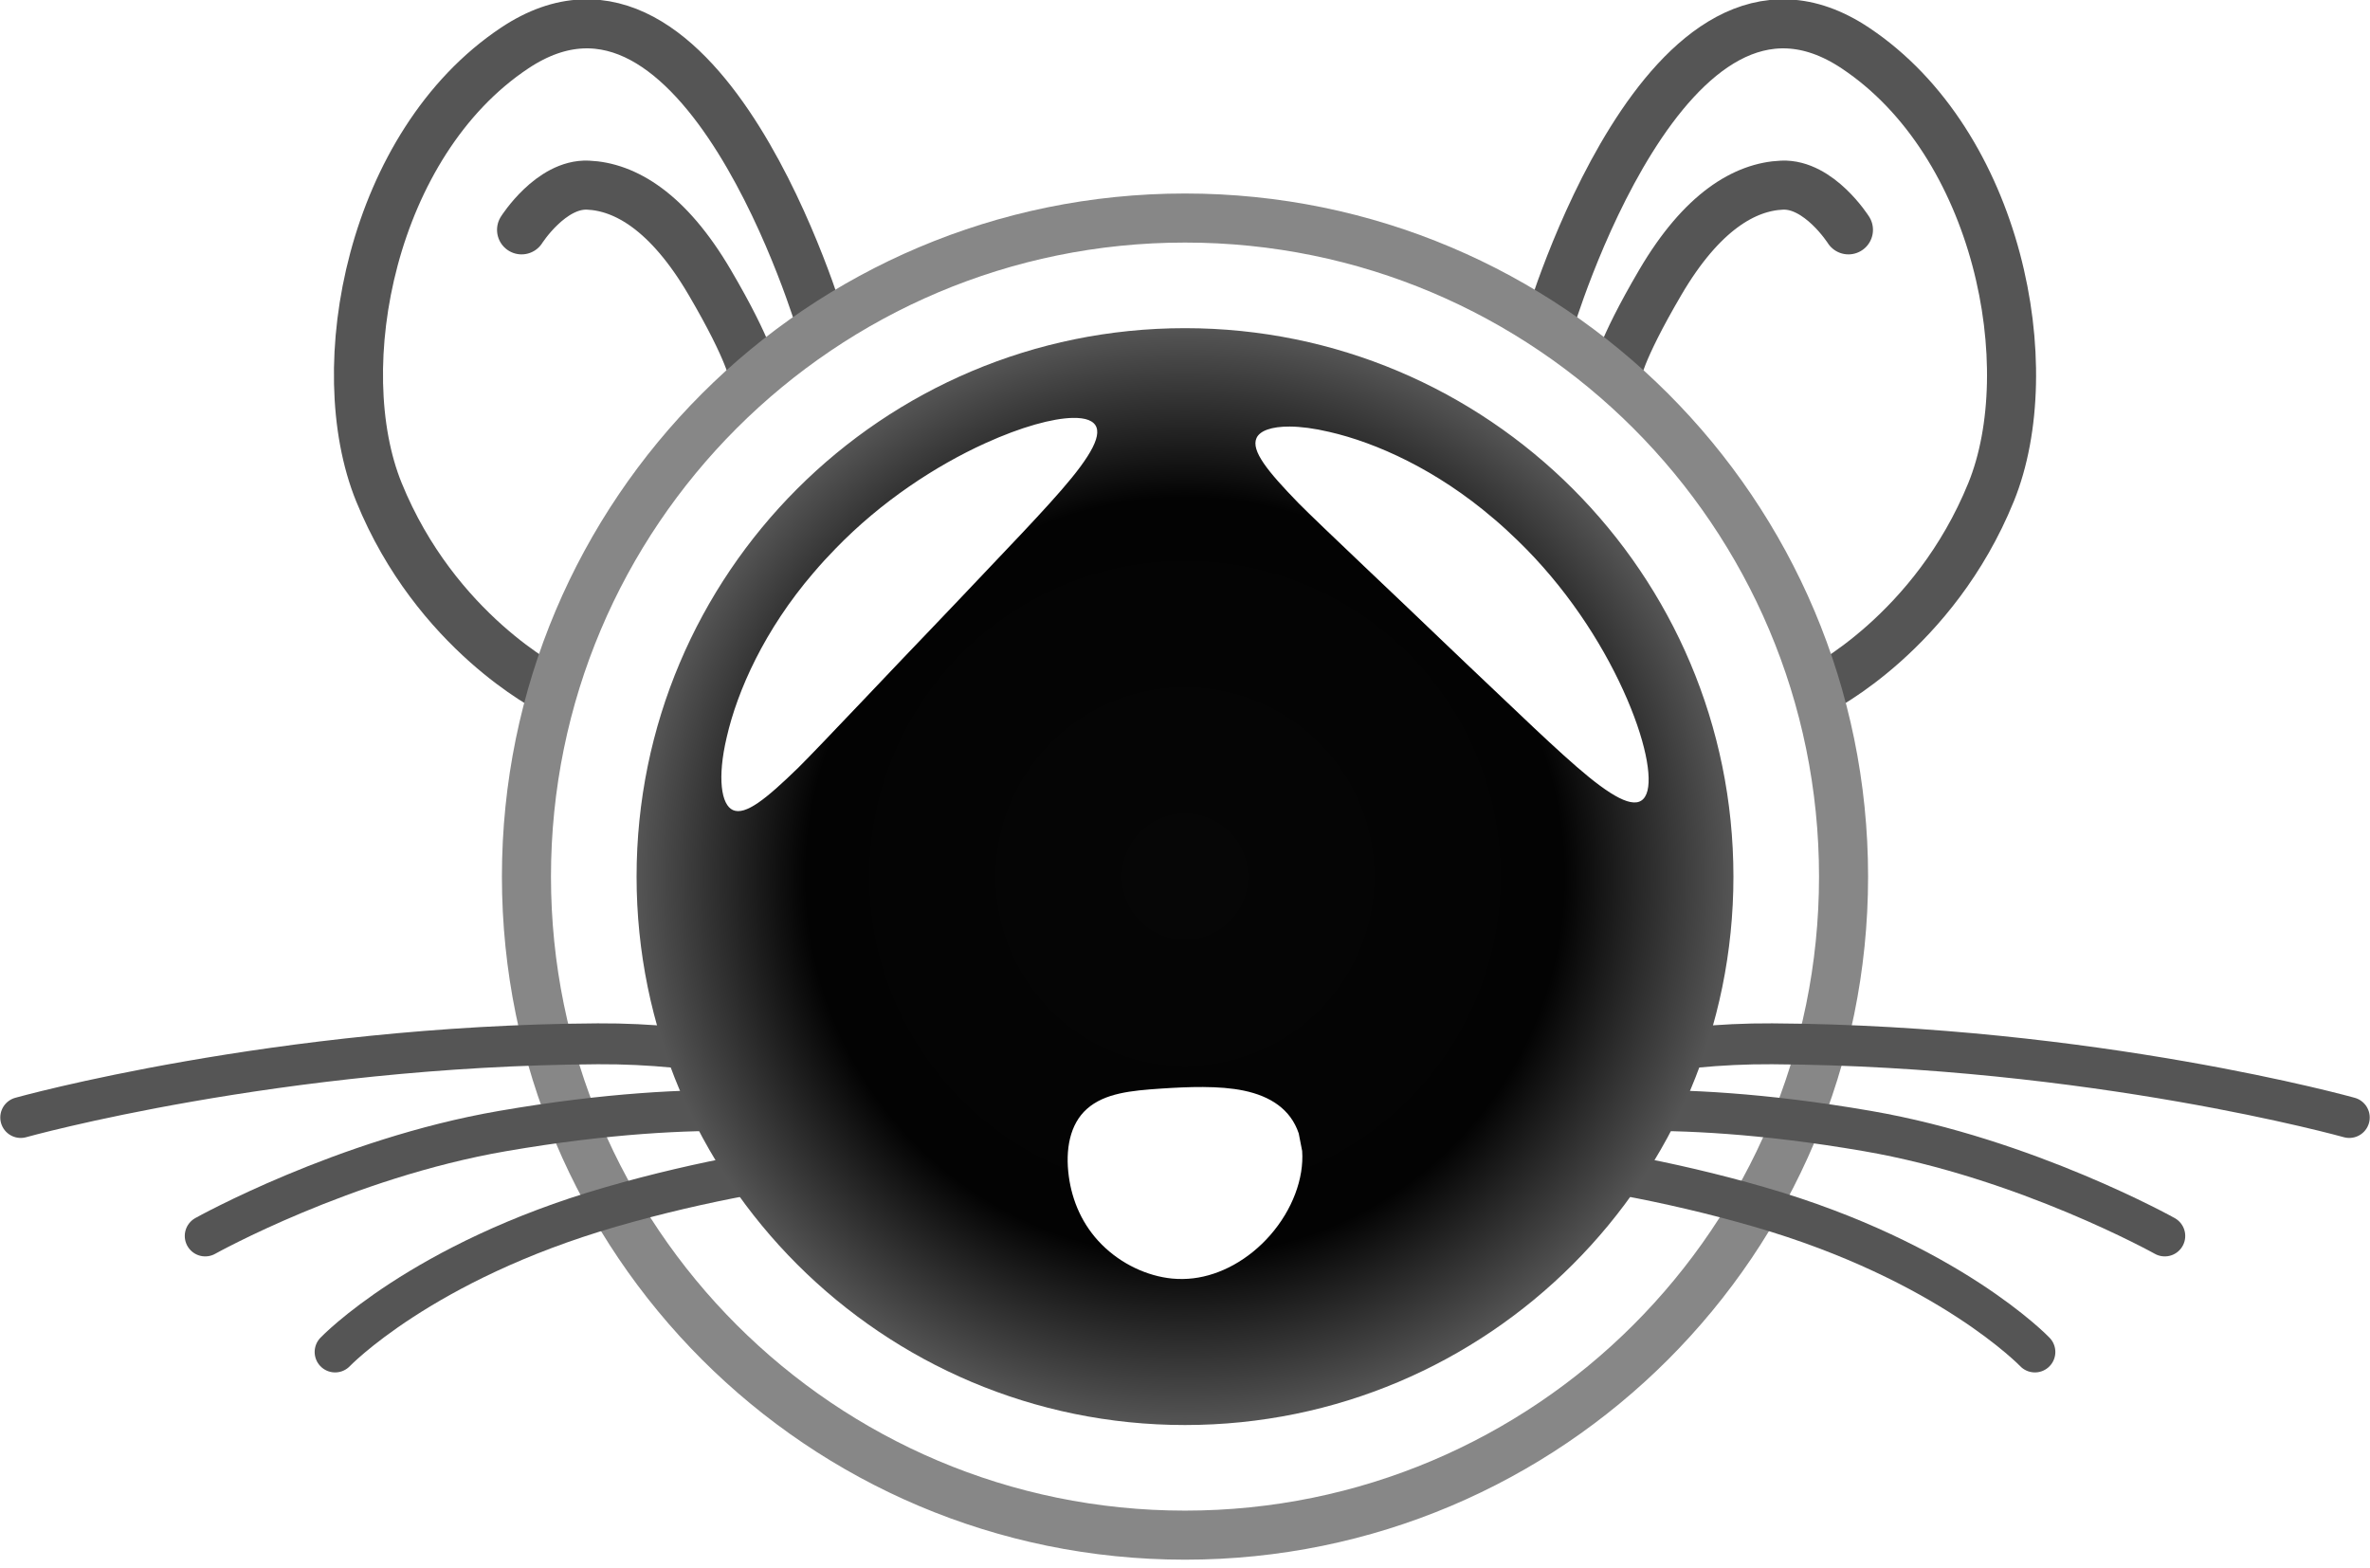
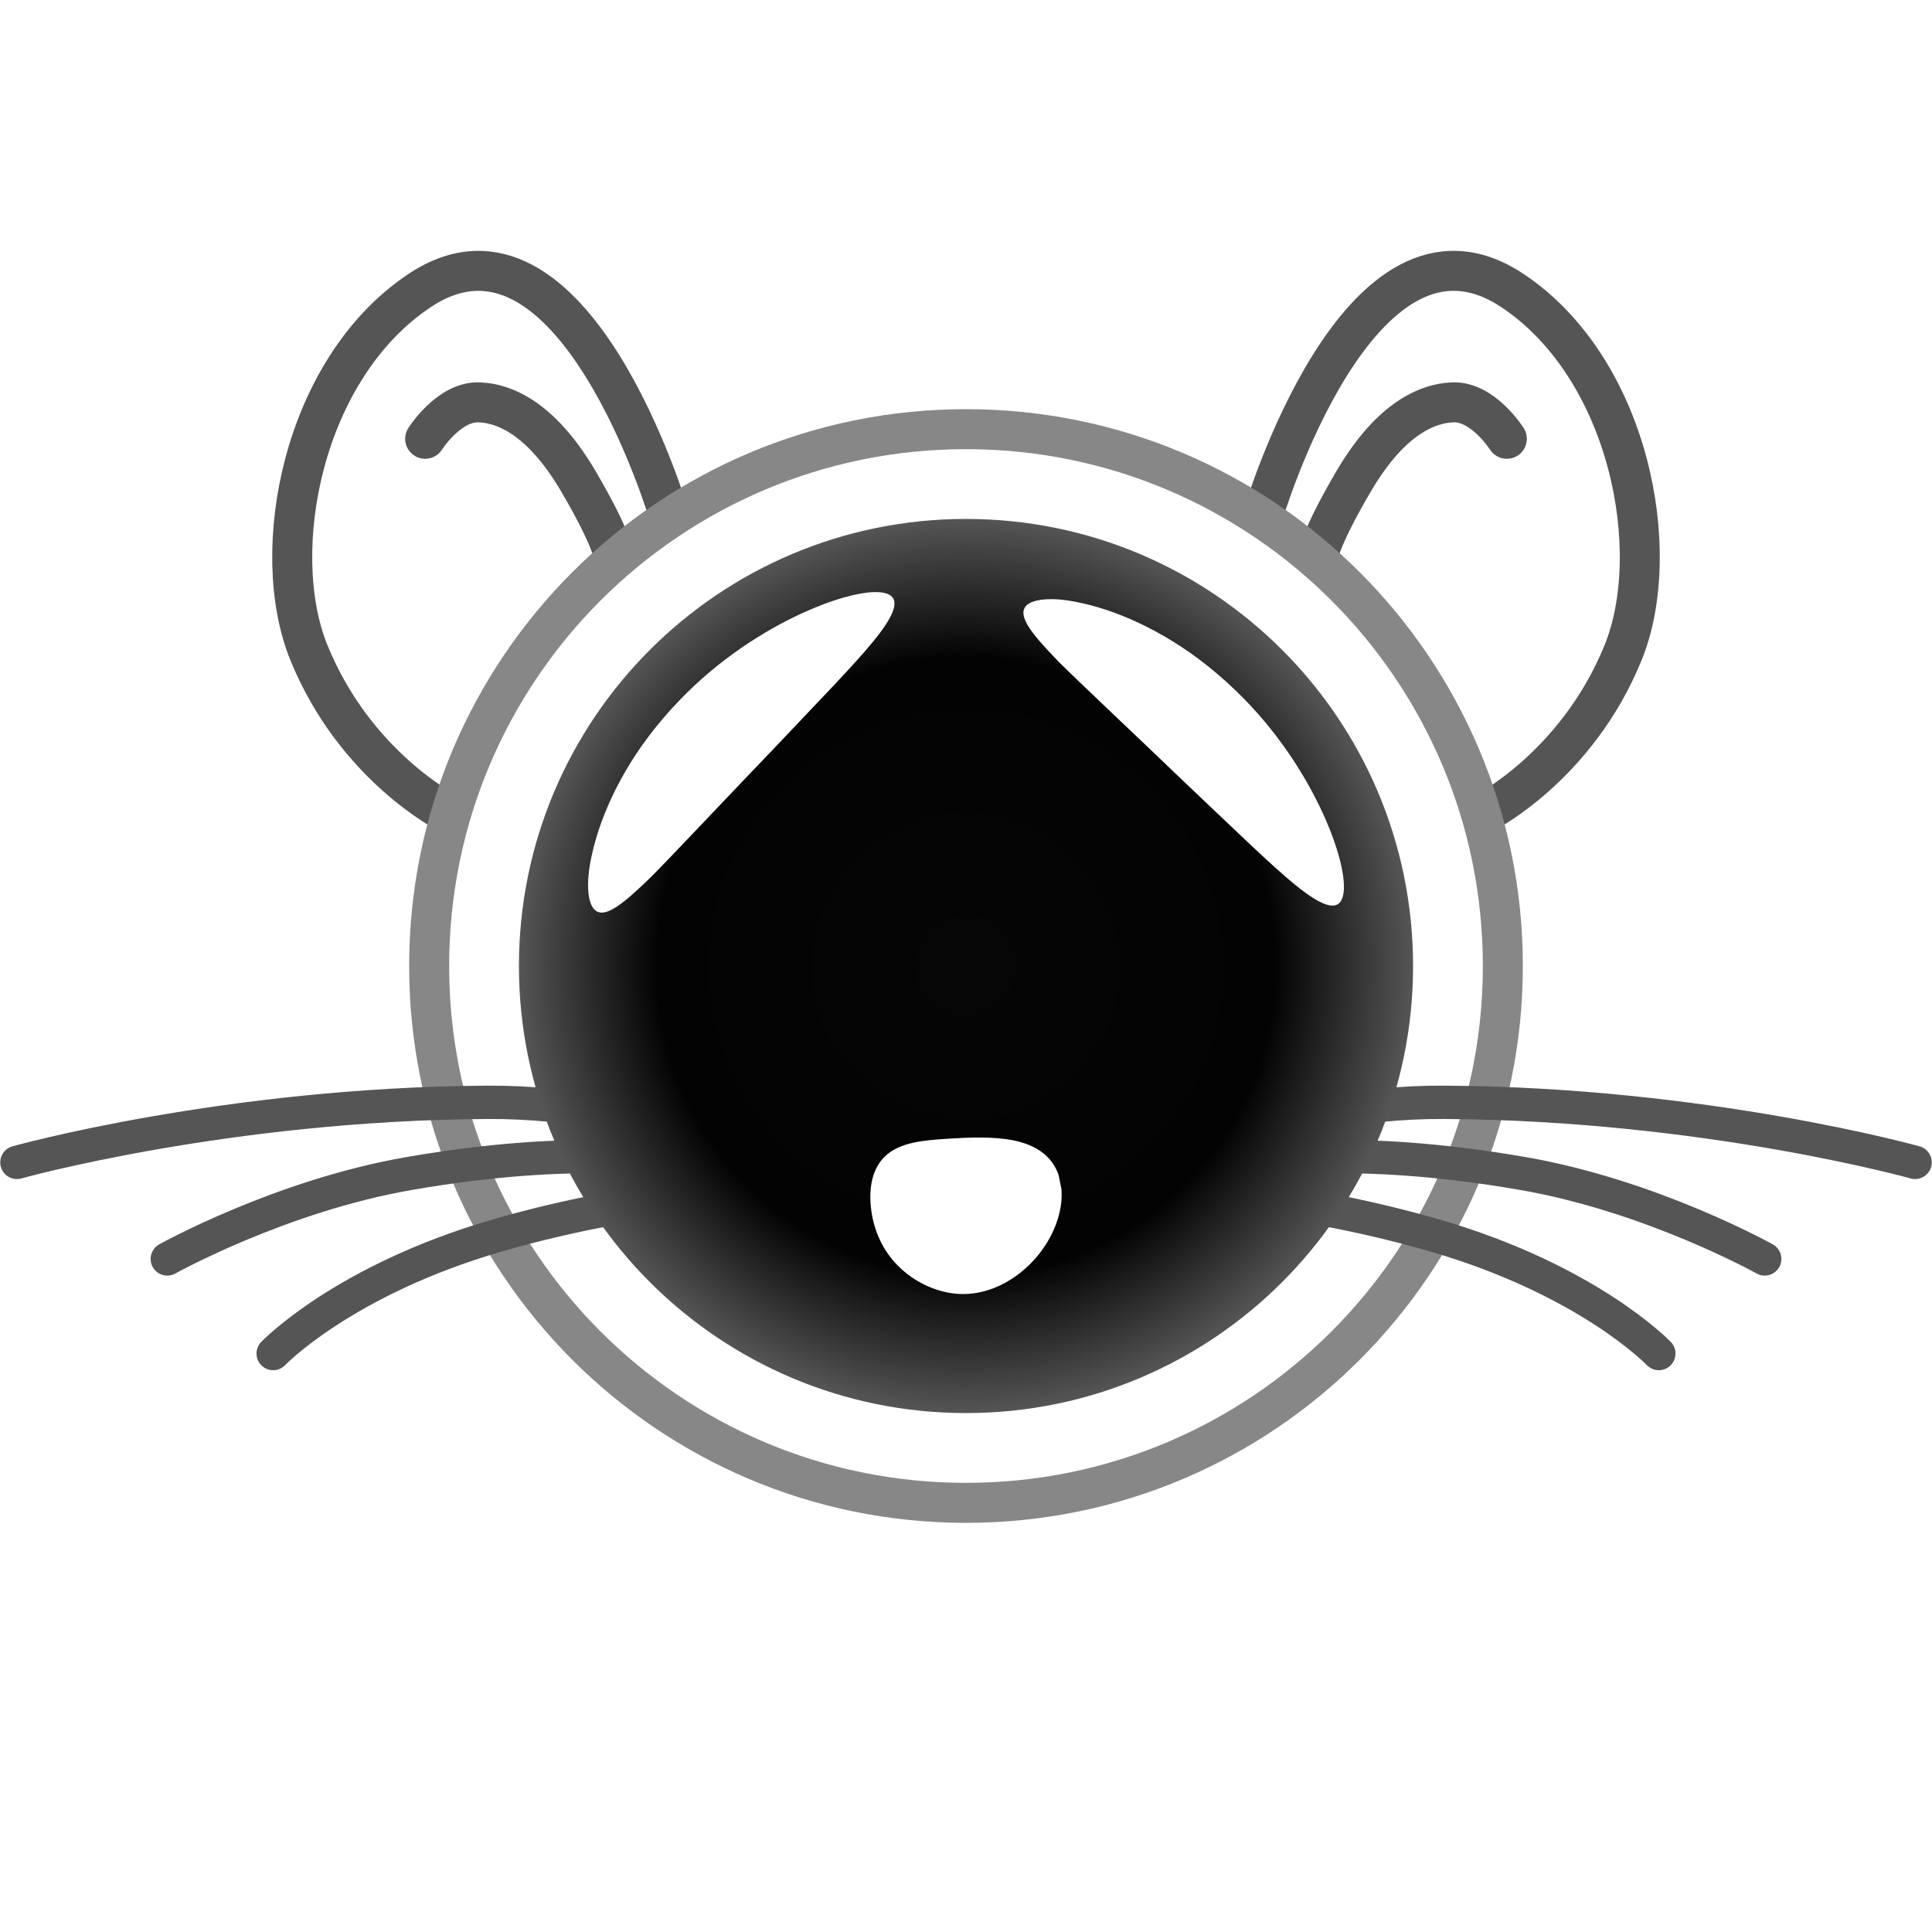
- <svg xmlns="http://www.w3.org/2000/svg" xmlns:xlink="http://www.w3.org/1999/xlink" width="76.691mm" height="50.734mm" viewBox="0 0 271.741 179.767" id="svg2" version="1.1">
+ <svg xmlns="http://www.w3.org/2000/svg" xmlns:xlink="http://www.w3.org/1999/xlink" width="50mm" height="50mm" viewBox="0 0 177.165 177.165" id="svg2" version="1.1">
  <defs id="defs4">
    <linearGradient id="linearGradient842">
      <stop style="stop-color:#060606;stop-opacity:1" offset="0" id="stop838" />
      <stop id="stop858" offset="0.691" style="stop-color:#030303;stop-opacity:1" />
      <stop style="stop-color:#555555;stop-opacity:1" offset="1" id="stop840" />
    </linearGradient>
-     <radialGradient xlink:href="#linearGradient842" id="radialGradient844" cx="404.001" cy="416.917" fx="404.001" fy="416.917" r="62.882" gradientUnits="userSpaceOnUse" />
+     <radialGradient xlink:href="#linearGradient842" id="radialGradient844" cx="404.001" cy="416.917" fx="404.001" fy="416.917" r="62.882" gradientUnits="userSpaceOnUse" gradientTransform="matrix(0.6519634,0,0,0.6519634,93.3192,135.7785)" />
  </defs>
-   <g id="layer1" transform="translate(-268.1304,-316.4078)">
-     <path style="fill:none;fill-rule:evenodd;stroke:#555555;stroke-width:5.625;stroke-linecap:butt;stroke-linejoin:round;stroke-miterlimit:4;stroke-dasharray:none;stroke-opacity:1" d="m 362.311,353.741 c 0,0 -13.577,-46.221 -35.179,-31.82 -16.44,10.96 -21.373,36.606 -15.556,50.912 6.541,16.087 19.622,22.627 19.622,22.627" id="path4417" />
-     <path id="path4437" d="m 445.692,353.741 c 0,0 13.577,-46.221 35.179,-31.82 16.44,10.96 21.373,36.606 15.556,50.912 -6.541,16.087 -19.622,22.627 -19.622,22.627" style="fill:none;fill-rule:evenodd;stroke:#555555;stroke-width:5.625;stroke-linecap:butt;stroke-linejoin:round;stroke-miterlimit:4;stroke-dasharray:none;stroke-opacity:1" />
-     <path style="fill:none;fill-rule:evenodd;stroke:#555555;stroke-width:5.625;stroke-linecap:round;stroke-linejoin:round;stroke-miterlimit:4;stroke-dasharray:none;stroke-opacity:1" d="m 327.932,342.762 c 0,0 3.359,-5.303 7.601,-5.127 4.243,0.177 9.192,3.005 13.965,11.137 4.773,8.132 5.023,10.634 5.023,10.634" id="path4429" />
-     <path id="path828" d="m 480.07,342.762 c 0,0 -3.359,-5.303 -7.601,-5.127 -4.243,0.177 -9.192,3.005 -13.965,11.137 -4.773,8.132 -5.023,10.634 -5.023,10.634" style="fill:none;fill-rule:evenodd;stroke:#555555;stroke-width:5.625;stroke-linecap:round;stroke-linejoin:round;stroke-miterlimit:4;stroke-dasharray:none;stroke-opacity:1" />
-     <circle style="fill:none;fill-opacity:1;stroke:#878787;stroke-width:5.625;stroke-linecap:round;stroke-linejoin:round;stroke-miterlimit:4;stroke-dasharray:none;stroke-dashoffset:0;stroke-opacity:1" id="path4136" cx="404.001" cy="416.916" r="75.509" />
-     <path style="fill:none;fill-rule:evenodd;stroke:#555555;stroke-width:4.688;stroke-linecap:round;stroke-linejoin:round;stroke-miterlimit:4;stroke-dasharray:none;stroke-opacity:1" d="m 380.514,446.518 c 0,0 -19.617,-10.575 -43.841,-10.43 -36.718,0.22 -66.167,8.45 -66.167,8.45" id="path4449" />
-     <path style="fill:none;fill-rule:evenodd;stroke:#555555;stroke-width:4.688;stroke-linecap:round;stroke-linejoin:round;stroke-miterlimit:4;stroke-dasharray:none;stroke-opacity:1" d="m 362.361,444.531 c 0,0 -12.495,-2.599 -36.611,1.561 -18.17,3.134 -34.09,12.028 -34.09,12.028" id="path4453" />
-     <path style="fill:none;fill-rule:evenodd;stroke:#555555;stroke-width:4.688;stroke-linecap:round;stroke-linejoin:round;stroke-miterlimit:4;stroke-dasharray:none;stroke-opacity:1" d="m 377.712,448.515 c 0,0 -17.889,0.008 -39.58,6.285 -21.691,6.277 -31.579,16.623 -31.579,16.623" id="path4455" />
-     <path id="path4464" d="m 427.488,446.518 c 0,0 19.617,-10.575 43.841,-10.43 36.718,0.22 66.167,8.45 66.167,8.45" style="fill:none;fill-rule:evenodd;stroke:#555555;stroke-width:4.688;stroke-linecap:round;stroke-linejoin:round;stroke-miterlimit:4;stroke-dasharray:none;stroke-opacity:1" />
-     <path id="path4466" d="m 445.641,444.531 c 0,0 12.495,-2.599 36.611,1.561 18.17,3.134 34.09,12.028 34.09,12.028" style="fill:none;fill-rule:evenodd;stroke:#555555;stroke-width:4.688;stroke-linecap:round;stroke-linejoin:round;stroke-miterlimit:4;stroke-dasharray:none;stroke-opacity:1" />
-     <path id="path4468" d="m 430.29,448.515 c 0,0 17.889,0.008 39.58,6.285 21.691,6.277 31.579,16.623 31.579,16.623" style="fill:none;fill-rule:evenodd;stroke:#555555;stroke-width:4.688;stroke-linecap:round;stroke-linejoin:round;stroke-miterlimit:4;stroke-dasharray:none;stroke-opacity:1" />
-     <path style="fill:url(#radialGradient844);fill-opacity:1;stroke:none;stroke-width:1.25;stroke-linecap:round;stroke-linejoin:round;stroke-miterlimit:4;stroke-dasharray:none;stroke-dashoffset:0;stroke-opacity:1" d="m 404.002,354.035 a 62.882,62.882 0 0 0 -62.883,62.881 62.882,62.882 0 0 0 62.883,62.883 62.882,62.882 0 0 0 62.881,-62.883 62.882,62.882 0 0 0 -62.881,-62.881 z m -12.887,10.291 c 0.76,-0.017 1.378,0.064 1.83,0.244 1.891,0.753 1.004,3.014 -1.951,6.646 -2.75,3.38 -7.992,8.734 -12.912,13.955 -0.822,0.863 -1.737,1.822 -2.57,2.695 l -0.051,0.055 c -4.218,4.373 -13.519,14.261 -15.797,16.506 -3.72,3.621 -6.06,5.494 -7.496,4.861 -1.345,-0.592 -1.814,-3.689 -0.715,-8.344 1.227,-5.368 4.334,-12.315 9.936,-18.846 l 0.049,-0.055 c 0.79,-0.93 1.618,-1.836 2.48,-2.717 5.26,-5.436 11.501,-9.515 17.166,-12.092 4.195,-1.909 7.751,-2.858 10.031,-2.91 z m 24.893,0.99 c 1.257,0.008 2.784,0.199 4.529,0.611 5.368,1.227 12.315,4.336 18.846,9.938 l 0.057,0.047 c 0.93,0.79 1.836,1.618 2.717,2.48 5.436,5.26 9.515,11.501 12.092,17.166 2.545,5.593 3.386,10.054 2.666,11.863 -0.753,1.891 -3.014,1.004 -6.646,-1.951 -3.38,-2.75 -8.736,-7.994 -13.957,-12.914 -0.863,-0.822 -1.82,-1.737 -2.693,-2.57 l -0.055,-0.051 c -4.373,-4.218 -14.263,-13.519 -16.508,-15.797 -3.621,-3.72 -5.492,-6.06 -4.859,-7.496 0.37,-0.84 1.717,-1.339 3.812,-1.326 z m -9.908,75.727 c 1.625,0.01 3.234,0.118 4.656,0.416 3.036,0.637 5.353,2.131 6.285,4.902 l 0.393,2.014 c 0.225,3.14 -1.126,6.754 -3.654,9.645 -2.507,2.866 -5.743,4.586 -8.83,4.955 -0.805,0.096 -1.616,0.106 -2.441,0.029 -2.821,-0.281 -5.798,-1.645 -8.047,-3.895 -2.242,-2.242 -3.399,-5.016 -3.779,-7.785 -0.429,-3.124 0.115,-6.027 2.066,-7.766 2.054,-1.83 5.138,-2.104 8.365,-2.326 0.077,-0.005 0.155,-0.011 0.232,-0.016 1.487,-0.096 3.129,-0.184 4.754,-0.174 z" id="path4138" />
+   <g id="layer1" transform="translate(-268.1304,-319.0098)">
+     <path style="fill:none;fill-rule:evenodd;stroke:#555555;stroke-width:3.667;stroke-linecap:butt;stroke-linejoin:round;stroke-miterlimit:4;stroke-dasharray:none;stroke-opacity:1" d="m 329.532,366.405 c 0,0 -8.852,-30.134 -22.935,-20.745 -10.718,7.146 -13.934,23.865 -10.142,33.193 4.264,10.488 12.793,14.752 12.793,14.752" id="path4417" />
+     <path id="path4437" d="m 383.894,366.404 c 0,0 8.852,-30.134 22.935,-20.745 10.718,7.146 13.934,23.866 10.142,33.193 -4.264,10.488 -12.793,14.752 -12.793,14.752" style="fill:none;fill-rule:evenodd;stroke:#555555;stroke-width:3.667;stroke-linecap:butt;stroke-linejoin:round;stroke-miterlimit:4;stroke-dasharray:none;stroke-opacity:1" />
+     <path style="fill:none;fill-rule:evenodd;stroke:#555555;stroke-width:3.667;stroke-linecap:round;stroke-linejoin:round;stroke-miterlimit:4;stroke-dasharray:none;stroke-opacity:1" d="m 307.119,359.247 c 0,0 2.19,-3.458 4.956,-3.342 2.766,0.115 5.993,1.959 9.105,7.261 3.112,5.302 3.275,6.933 3.275,6.933" id="path4429" />
+     <path id="path828" d="m 406.307,359.247 c 0,0 -2.19,-3.458 -4.956,-3.342 -2.766,0.115 -5.993,1.959 -9.105,7.261 -3.112,5.302 -3.275,6.933 -3.275,6.933" style="fill:none;fill-rule:evenodd;stroke:#555555;stroke-width:3.667;stroke-linecap:round;stroke-linejoin:round;stroke-miterlimit:4;stroke-dasharray:none;stroke-opacity:1" />
+     <circle style="fill:none;fill-opacity:1;stroke:#878787;stroke-width:3.667;stroke-linecap:round;stroke-linejoin:round;stroke-miterlimit:4;stroke-dasharray:none;stroke-dashoffset:0;stroke-opacity:1" id="path4136" cx="356.713" cy="407.593" r="49.229" />
+     <path style="fill:none;fill-rule:evenodd;stroke:#555555;stroke-width:3.056;stroke-linecap:round;stroke-linejoin:round;stroke-miterlimit:4;stroke-dasharray:none;stroke-opacity:1" d="m 341.4,426.892 c 0,0 -12.789,-6.894 -28.582,-6.8 -23.939,0.143 -43.138,5.509 -43.138,5.509" id="path4449" />
+     <path style="fill:none;fill-rule:evenodd;stroke:#555555;stroke-width:3.056;stroke-linecap:round;stroke-linejoin:round;stroke-miterlimit:4;stroke-dasharray:none;stroke-opacity:1" d="m 329.566,425.596 c 0,0 -8.146,-1.695 -23.869,1.017 -11.846,2.043 -22.225,7.842 -22.225,7.842" id="path4453" />
+     <path style="fill:none;fill-rule:evenodd;stroke:#555555;stroke-width:3.056;stroke-linecap:round;stroke-linejoin:round;stroke-miterlimit:4;stroke-dasharray:none;stroke-opacity:1" d="m 339.573,428.194 c 0,0 -11.663,0.005 -25.805,4.098 -14.142,4.092 -20.588,10.838 -20.588,10.838" id="path4455" />
+     <path id="path4464" d="m 372.026,426.892 c 0,0 12.789,-6.894 28.582,-6.8 23.939,0.143 43.138,5.509 43.138,5.509" style="fill:none;fill-rule:evenodd;stroke:#555555;stroke-width:3.056;stroke-linecap:round;stroke-linejoin:round;stroke-miterlimit:4;stroke-dasharray:none;stroke-opacity:1" />
+     <path id="path4466" d="m 383.861,425.596 c 0,0 8.146,-1.695 23.869,1.017 11.846,2.043 22.225,7.842 22.225,7.842" style="fill:none;fill-rule:evenodd;stroke:#555555;stroke-width:3.056;stroke-linecap:round;stroke-linejoin:round;stroke-miterlimit:4;stroke-dasharray:none;stroke-opacity:1" />
+     <path id="path4468" d="m 373.853,428.194 c 0,0 11.663,0.005 25.805,4.098 14.142,4.092 20.588,10.838 20.588,10.838" style="fill:none;fill-rule:evenodd;stroke:#555555;stroke-width:3.056;stroke-linecap:round;stroke-linejoin:round;stroke-miterlimit:4;stroke-dasharray:none;stroke-opacity:1" />
+     <path style="fill:url(#radialGradient844);fill-opacity:1;stroke:none;stroke-width:0.815;stroke-linecap:round;stroke-linejoin:round;stroke-miterlimit:4;stroke-dasharray:none;stroke-dashoffset:0;stroke-opacity:1" d="m 356.714,366.596 a 40.997,40.997 0 0 0 -40.997,40.996 40.997,40.997 0 0 0 40.997,40.997 40.997,40.997 0 0 0 40.996,-40.997 40.997,40.997 0 0 0 -40.996,-40.996 z m -8.402,6.709 c 0.495,-0.011 0.898,0.042 1.193,0.159 1.233,0.491 0.655,1.965 -1.272,4.333 -1.793,2.204 -5.21,5.694 -8.418,9.098 -0.536,0.562 -1.132,1.188 -1.676,1.757 l -0.033,0.036 c -2.75,2.851 -8.814,9.298 -10.299,10.761 -2.425,2.361 -3.951,3.582 -4.887,3.169 -0.877,-0.386 -1.183,-2.405 -0.466,-5.44 0.8,-3.5 2.825,-8.029 6.478,-12.287 l 0.032,-0.036 c 0.515,-0.606 1.055,-1.197 1.617,-1.771 3.429,-3.544 7.499,-6.203 11.192,-7.883 2.735,-1.244 5.054,-1.864 6.54,-1.897 z m 16.229,0.646 c 0.82,0.005 1.815,0.13 2.953,0.399 3.5,0.8 8.029,2.827 12.287,6.479 l 0.037,0.031 c 0.606,0.515 1.197,1.055 1.771,1.617 3.544,3.429 6.203,7.499 7.883,11.192 1.659,3.646 2.208,6.555 1.738,7.734 -0.491,1.233 -1.965,0.655 -4.333,-1.272 -2.204,-1.793 -5.696,-5.212 -9.099,-8.419 -0.562,-0.536 -1.187,-1.132 -1.756,-1.676 l -0.036,-0.033 c -2.851,-2.75 -9.299,-8.814 -10.762,-10.299 -2.361,-2.425 -3.581,-3.951 -3.168,-4.887 0.241,-0.548 1.119,-0.873 2.486,-0.865 z m -6.46,49.371 c 1.06,0.007 2.109,0.077 3.036,0.271 1.98,0.415 3.49,1.389 4.098,3.196 l 0.256,1.313 c 0.147,2.047 -0.734,4.403 -2.382,6.288 -1.635,1.869 -3.744,2.99 -5.757,3.231 -0.525,0.063 -1.054,0.069 -1.592,0.019 -1.839,-0.183 -3.78,-1.073 -5.246,-2.539 -1.462,-1.462 -2.216,-3.27 -2.464,-5.076 -0.28,-2.037 0.075,-3.929 1.347,-5.063 1.339,-1.193 3.349,-1.372 5.454,-1.517 0.05,-0.003 0.101,-0.007 0.152,-0.01 0.97,-0.062 2.04,-0.12 3.099,-0.113 z" id="path4138" />
  </g>
</svg>
